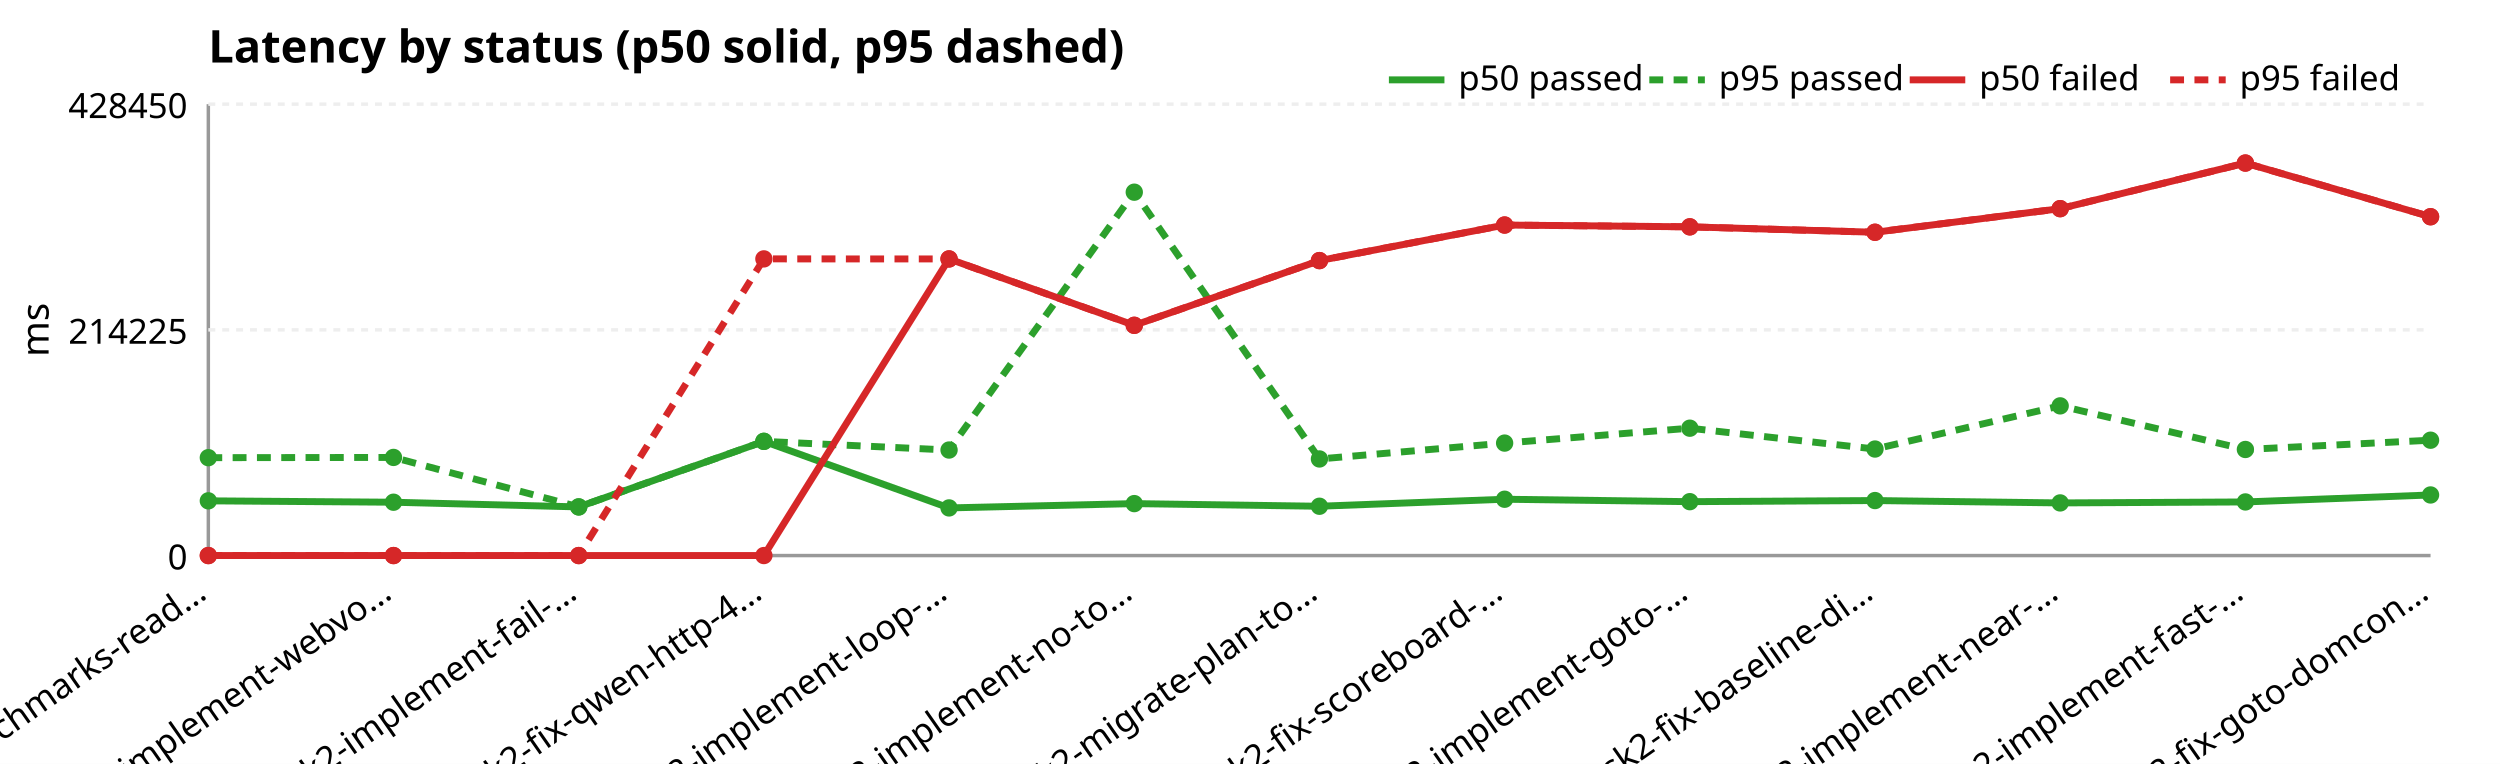
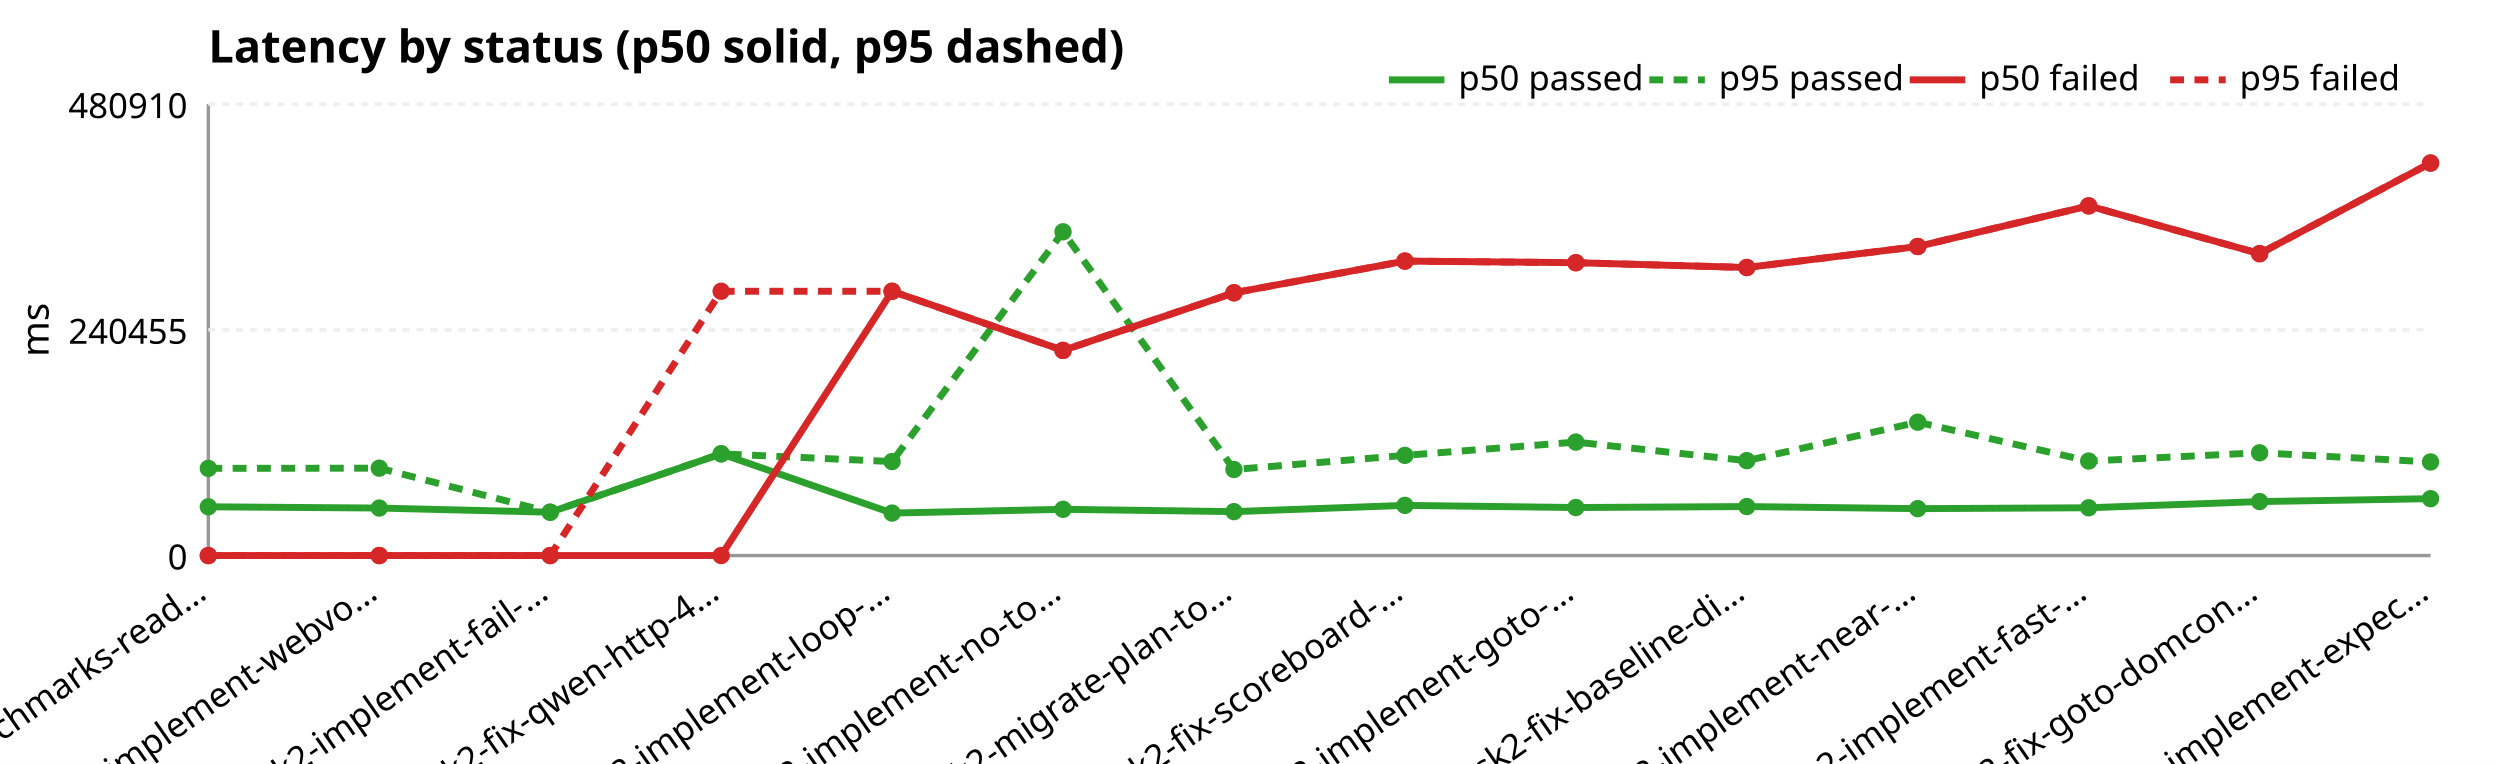
<svg xmlns="http://www.w3.org/2000/svg" viewBox="0 0 720 220" width="720" height="220" font-family="sans-serif">
  <rect width="100%" height="100%" fill="#fff" />
  <text x="60" y="18" font-size="13" font-weight="600">Latency by status (p50 solid, p95 dashed)</text>
  <line x1="60" y1="30" x2="60" y2="160" stroke="#999" />
  <line x1="60" y1="160" x2="700" y2="160" stroke="#999" />
  <text x="54" y="164.0" font-size="10" text-anchor="end" fill="#000">0</text>
-   <text x="54" y="99.0" font-size="10" text-anchor="end" fill="#000">214225</text>
+   <text x="54" y="99.0" font-size="10" text-anchor="end" fill="#000">240455</text>
  <line x1="60" y1="95.0" x2="700" y2="95.0" stroke="#eee" stroke-dasharray="2,2" />
-   <text x="54" y="34.0" font-size="10" text-anchor="end" fill="#000">428450</text>
+   <text x="54" y="34.0" font-size="10" text-anchor="end" fill="#000">480910</text>
  <line x1="60" y1="30.0" x2="700" y2="30.0" stroke="#eee" stroke-dasharray="2,2" />
  <text x="14" y="95.0" font-size="11" fill="#000" transform="rotate(-90 14 95.0)" text-anchor="middle">ms</text>
-   <polyline points="60.00,144.24 113.33,144.64 166.67,145.99 220.00,127.11 273.33,146.28 326.67,145.04 380.00,145.80 433.33,143.78 486.67,144.48 540.00,144.16 593.33,144.84 646.67,144.56 700.00,142.55" fill="none" stroke="#2ca02c" stroke-width="2" />
-   <circle cx="60.00" cy="144.24" r="2.5" fill="#2ca02c" />
-   <circle cx="113.33" cy="144.64" r="2.5" fill="#2ca02c" />
-   <circle cx="166.67" cy="145.99" r="2.5" fill="#2ca02c" />
-   <circle cx="220.00" cy="127.11" r="2.5" fill="#2ca02c" />
-   <circle cx="273.33" cy="146.28" r="2.5" fill="#2ca02c" />
-   <circle cx="326.67" cy="145.04" r="2.5" fill="#2ca02c" />
-   <circle cx="380.00" cy="145.80" r="2.5" fill="#2ca02c" />
-   <circle cx="433.33" cy="143.78" r="2.5" fill="#2ca02c" />
-   <circle cx="486.67" cy="144.48" r="2.5" fill="#2ca02c" />
-   <circle cx="540.00" cy="144.16" r="2.5" fill="#2ca02c" />
-   <circle cx="593.33" cy="144.84" r="2.5" fill="#2ca02c" />
-   <circle cx="646.67" cy="144.56" r="2.5" fill="#2ca02c" />
-   <circle cx="700.00" cy="142.55" r="2.5" fill="#2ca02c" />
-   <polyline points="60.00,131.81 113.33,131.74 166.67,145.99 220.00,127.11 273.33,129.61 326.67,55.35 380.00,132.18 433.33,127.61 486.67,123.32 540.00,129.32 593.33,116.89 646.67,129.45 700.00,126.78" fill="none" stroke="#2ca02c" stroke-width="2" stroke-dasharray="4,3" />
-   <circle cx="60.00" cy="131.81" r="2.5" fill="#2ca02c" />
-   <circle cx="113.33" cy="131.74" r="2.5" fill="#2ca02c" />
-   <circle cx="166.67" cy="145.99" r="2.5" fill="#2ca02c" />
-   <circle cx="220.00" cy="127.11" r="2.5" fill="#2ca02c" />
-   <circle cx="273.33" cy="129.61" r="2.5" fill="#2ca02c" />
-   <circle cx="326.67" cy="55.35" r="2.5" fill="#2ca02c" />
-   <circle cx="380.00" cy="132.18" r="2.5" fill="#2ca02c" />
-   <circle cx="433.33" cy="127.61" r="2.5" fill="#2ca02c" />
-   <circle cx="486.67" cy="123.32" r="2.5" fill="#2ca02c" />
-   <circle cx="540.00" cy="129.32" r="2.5" fill="#2ca02c" />
-   <circle cx="593.33" cy="116.89" r="2.5" fill="#2ca02c" />
-   <circle cx="646.67" cy="129.45" r="2.5" fill="#2ca02c" />
-   <circle cx="700.00" cy="126.78" r="2.5" fill="#2ca02c" />
-   <polyline points="60.00,160.00 113.33,160.00 166.67,160.00 220.00,160.00 273.33,74.57 326.67,93.69 380.00,75.05 433.33,64.81 486.67,65.33 540.00,66.89 593.33,60.09 646.67,46.96 700.00,62.42" fill="none" stroke="#d62728" stroke-width="2" />
+   <polyline points="60.00,145.96 109.23,146.32 158.46,147.52 207.69,130.70 256.92,147.77 306.15,146.68 355.38,147.35 404.62,145.55 453.85,146.17 503.08,145.89 552.31,146.49 601.54,146.24 650.77,144.45 700.00,143.62" fill="none" stroke="#2ca02c" stroke-width="2" />
+   <circle cx="60.00" cy="145.96" r="2.5" fill="#2ca02c" />
+   <circle cx="109.23" cy="146.32" r="2.5" fill="#2ca02c" />
+   <circle cx="158.46" cy="147.52" r="2.5" fill="#2ca02c" />
+   <circle cx="207.69" cy="130.70" r="2.5" fill="#2ca02c" />
+   <circle cx="256.92" cy="147.77" r="2.5" fill="#2ca02c" />
+   <circle cx="306.15" cy="146.68" r="2.5" fill="#2ca02c" />
+   <circle cx="355.38" cy="147.35" r="2.5" fill="#2ca02c" />
+   <circle cx="404.62" cy="145.55" r="2.5" fill="#2ca02c" />
+   <circle cx="453.85" cy="146.17" r="2.5" fill="#2ca02c" />
+   <circle cx="503.08" cy="145.89" r="2.5" fill="#2ca02c" />
+   <circle cx="552.31" cy="146.49" r="2.5" fill="#2ca02c" />
+   <circle cx="601.54" cy="146.24" r="2.5" fill="#2ca02c" />
+   <circle cx="650.77" cy="144.45" r="2.5" fill="#2ca02c" />
+   <circle cx="700.00" cy="143.62" r="2.5" fill="#2ca02c" />
+   <polyline points="60.00,134.89 109.23,134.83 158.46,147.52 207.69,130.70 256.92,132.93 306.15,66.76 355.38,135.22 404.62,131.15 453.85,127.32 503.08,132.67 552.31,121.59 601.54,132.78 650.77,130.40 700.00,133.04" fill="none" stroke="#2ca02c" stroke-width="2" stroke-dasharray="4,3" />
+   <circle cx="60.00" cy="134.89" r="2.5" fill="#2ca02c" />
+   <circle cx="109.23" cy="134.83" r="2.5" fill="#2ca02c" />
+   <circle cx="158.46" cy="147.52" r="2.5" fill="#2ca02c" />
+   <circle cx="207.69" cy="130.70" r="2.5" fill="#2ca02c" />
+   <circle cx="256.92" cy="132.93" r="2.5" fill="#2ca02c" />
+   <circle cx="306.15" cy="66.76" r="2.5" fill="#2ca02c" />
+   <circle cx="355.38" cy="135.22" r="2.5" fill="#2ca02c" />
+   <circle cx="404.62" cy="131.15" r="2.5" fill="#2ca02c" />
+   <circle cx="453.85" cy="127.32" r="2.5" fill="#2ca02c" />
+   <circle cx="503.08" cy="132.67" r="2.5" fill="#2ca02c" />
+   <circle cx="552.31" cy="121.59" r="2.5" fill="#2ca02c" />
+   <circle cx="601.54" cy="132.78" r="2.5" fill="#2ca02c" />
+   <circle cx="650.77" cy="130.40" r="2.5" fill="#2ca02c" />
+   <circle cx="700.00" cy="133.04" r="2.5" fill="#2ca02c" />
+   <polyline points="60.00,160.00 109.23,160.00 158.46,160.00 207.69,160.00 256.92,83.89 306.15,100.92 355.38,84.32 404.62,75.19 453.85,75.66 503.08,77.04 552.31,70.99 601.54,59.29 650.77,73.06 700.00,46.96" fill="none" stroke="#d62728" stroke-width="2" />
  <circle cx="60.00" cy="160.00" r="2.5" fill="#d62728" />
-   <circle cx="113.33" cy="160.00" r="2.5" fill="#d62728" />
-   <circle cx="166.67" cy="160.00" r="2.5" fill="#d62728" />
-   <circle cx="220.00" cy="160.00" r="2.5" fill="#d62728" />
-   <circle cx="273.33" cy="74.57" r="2.5" fill="#d62728" />
-   <circle cx="326.67" cy="93.69" r="2.5" fill="#d62728" />
-   <circle cx="380.00" cy="75.05" r="2.5" fill="#d62728" />
-   <circle cx="433.33" cy="64.81" r="2.5" fill="#d62728" />
-   <circle cx="486.67" cy="65.33" r="2.5" fill="#d62728" />
-   <circle cx="540.00" cy="66.89" r="2.5" fill="#d62728" />
-   <circle cx="593.33" cy="60.09" r="2.5" fill="#d62728" />
-   <circle cx="646.67" cy="46.96" r="2.5" fill="#d62728" />
-   <circle cx="700.00" cy="62.42" r="2.5" fill="#d62728" />
-   <polyline points="60.00,160.00 113.33,160.00 166.67,160.00 220.00,74.56 273.33,74.57 326.67,93.69 380.00,75.05 433.33,64.81 486.67,65.33 540.00,66.89 593.33,60.09 646.67,46.96 700.00,62.42" fill="none" stroke="#d62728" stroke-width="2" stroke-dasharray="4,3" />
+   <circle cx="109.23" cy="160.00" r="2.5" fill="#d62728" />
+   <circle cx="158.46" cy="160.00" r="2.5" fill="#d62728" />
+   <circle cx="207.69" cy="160.00" r="2.5" fill="#d62728" />
+   <circle cx="256.92" cy="83.89" r="2.5" fill="#d62728" />
+   <circle cx="306.15" cy="100.92" r="2.5" fill="#d62728" />
+   <circle cx="355.38" cy="84.32" r="2.5" fill="#d62728" />
+   <circle cx="404.62" cy="75.19" r="2.5" fill="#d62728" />
+   <circle cx="453.85" cy="75.66" r="2.5" fill="#d62728" />
+   <circle cx="503.08" cy="77.04" r="2.5" fill="#d62728" />
+   <circle cx="552.31" cy="70.99" r="2.5" fill="#d62728" />
+   <circle cx="601.54" cy="59.29" r="2.5" fill="#d62728" />
+   <circle cx="650.77" cy="73.06" r="2.5" fill="#d62728" />
+   <circle cx="700.00" cy="46.96" r="2.5" fill="#d62728" />
+   <polyline points="60.00,160.00 109.23,160.00 158.46,160.00 207.69,83.88 256.92,83.89 306.15,100.92 355.38,84.32 404.62,75.19 453.85,75.66 503.08,77.04 552.31,70.99 601.54,59.29 650.77,73.06 700.00,46.96" fill="none" stroke="#d62728" stroke-width="2" stroke-dasharray="4,3" />
  <circle cx="60.00" cy="160.00" r="2.5" fill="#d62728" />
-   <circle cx="113.33" cy="160.00" r="2.5" fill="#d62728" />
-   <circle cx="166.67" cy="160.00" r="2.5" fill="#d62728" />
-   <circle cx="220.00" cy="74.56" r="2.5" fill="#d62728" />
-   <circle cx="273.33" cy="74.57" r="2.5" fill="#d62728" />
-   <circle cx="326.67" cy="93.69" r="2.5" fill="#d62728" />
-   <circle cx="380.00" cy="75.05" r="2.5" fill="#d62728" />
-   <circle cx="433.33" cy="64.81" r="2.5" fill="#d62728" />
-   <circle cx="486.67" cy="65.33" r="2.5" fill="#d62728" />
-   <circle cx="540.00" cy="66.89" r="2.5" fill="#d62728" />
-   <circle cx="593.33" cy="60.09" r="2.5" fill="#d62728" />
-   <circle cx="646.67" cy="46.96" r="2.5" fill="#d62728" />
-   <circle cx="700.00" cy="62.42" r="2.5" fill="#d62728" />
+   <circle cx="109.23" cy="160.00" r="2.5" fill="#d62728" />
+   <circle cx="158.46" cy="160.00" r="2.5" fill="#d62728" />
+   <circle cx="207.69" cy="83.88" r="2.5" fill="#d62728" />
+   <circle cx="256.92" cy="83.89" r="2.5" fill="#d62728" />
+   <circle cx="306.15" cy="100.92" r="2.5" fill="#d62728" />
+   <circle cx="355.38" cy="84.32" r="2.5" fill="#d62728" />
+   <circle cx="404.62" cy="75.19" r="2.5" fill="#d62728" />
+   <circle cx="453.85" cy="75.66" r="2.5" fill="#d62728" />
+   <circle cx="503.08" cy="77.04" r="2.5" fill="#d62728" />
+   <circle cx="552.31" cy="70.99" r="2.5" fill="#d62728" />
+   <circle cx="601.54" cy="59.29" r="2.5" fill="#d62728" />
+   <circle cx="650.77" cy="73.06" r="2.5" fill="#d62728" />
+   <circle cx="700.00" cy="46.96" r="2.5" fill="#d62728" />
  <line x1="400" y1="23" x2="416" y2="23" stroke="#2ca02c" stroke-width="2" />
  <text x="420" y="26" font-size="10" fill="#000">p50 passed</text>
  <line x1="475" y1="23" x2="491" y2="23" stroke="#2ca02c" stroke-width="2" stroke-dasharray="4,3" />
  <text x="495" y="26" font-size="10" fill="#000">p95 passed</text>
  <line x1="550" y1="23" x2="566" y2="23" stroke="#d62728" stroke-width="2" />
  <text x="570" y="26" font-size="10" fill="#000">p50 failed</text>
  <line x1="625" y1="23" x2="641" y2="23" stroke="#d62728" stroke-width="2" stroke-dasharray="4,3" />
  <text x="645" y="26" font-size="10" fill="#000">p95 failed</text>
  <text x="60.00" y="172" font-size="10" fill="#000" text-anchor="end" transform="rotate(-35 60.00 172)">task2-benchmarks-read…</text>
-   <text x="113.33" y="172" font-size="10" fill="#000" text-anchor="end" transform="rotate(-35 113.33 172)">task2-implement-webvo…</text>
-   <text x="166.67" y="172" font-size="10" fill="#000" text-anchor="end" transform="rotate(-35 166.67 172)">task2-implement-fail-…</text>
-   <text x="220.00" y="172" font-size="10" fill="#000" text-anchor="end" transform="rotate(-35 220.00 172)">task2-fix-qwen-http-4…</text>
-   <text x="273.33" y="172" font-size="10" fill="#000" text-anchor="end" transform="rotate(-35 273.33 172)">task2-implement-loop-…</text>
-   <text x="326.67" y="172" font-size="10" fill="#000" text-anchor="end" transform="rotate(-35 326.67 172)">task2-implement-no-to…</text>
-   <text x="380.00" y="172" font-size="10" fill="#000" text-anchor="end" transform="rotate(-35 380.00 172)">task2-migrate-plan-to…</text>
-   <text x="433.33" y="172" font-size="10" fill="#000" text-anchor="end" transform="rotate(-35 433.33 172)">task2-fix-scoreboard-…</text>
-   <text x="486.67" y="172" font-size="10" fill="#000" text-anchor="end" transform="rotate(-35 486.67 172)">task2-implement-goto-…</text>
-   <text x="540.00" y="172" font-size="10" fill="#000" text-anchor="end" transform="rotate(-35 540.00 172)">task2-fix-baseline-di…</text>
-   <text x="593.33" y="172" font-size="10" fill="#000" text-anchor="end" transform="rotate(-35 593.33 172)">task2-implement-near-…</text>
-   <text x="646.67" y="172" font-size="10" fill="#000" text-anchor="end" transform="rotate(-35 646.67 172)">task2-implement-fast-…</text>
-   <text x="700.00" y="172" font-size="10" fill="#000" text-anchor="end" transform="rotate(-35 700.00 172)">task2-fix-goto-domcon…</text>
+   <text x="109.23" y="172" font-size="10" fill="#000" text-anchor="end" transform="rotate(-35 109.23 172)">task2-implement-webvo…</text>
+   <text x="158.46" y="172" font-size="10" fill="#000" text-anchor="end" transform="rotate(-35 158.46 172)">task2-implement-fail-…</text>
+   <text x="207.69" y="172" font-size="10" fill="#000" text-anchor="end" transform="rotate(-35 207.69 172)">task2-fix-qwen-http-4…</text>
+   <text x="256.92" y="172" font-size="10" fill="#000" text-anchor="end" transform="rotate(-35 256.92 172)">task2-implement-loop-…</text>
+   <text x="306.15" y="172" font-size="10" fill="#000" text-anchor="end" transform="rotate(-35 306.15 172)">task2-implement-no-to…</text>
+   <text x="355.38" y="172" font-size="10" fill="#000" text-anchor="end" transform="rotate(-35 355.38 172)">task2-migrate-plan-to…</text>
+   <text x="404.62" y="172" font-size="10" fill="#000" text-anchor="end" transform="rotate(-35 404.62 172)">task2-fix-scoreboard-…</text>
+   <text x="453.85" y="172" font-size="10" fill="#000" text-anchor="end" transform="rotate(-35 453.85 172)">task2-implement-goto-…</text>
+   <text x="503.08" y="172" font-size="10" fill="#000" text-anchor="end" transform="rotate(-35 503.08 172)">task2-fix-baseline-di…</text>
+   <text x="552.31" y="172" font-size="10" fill="#000" text-anchor="end" transform="rotate(-35 552.31 172)">task2-implement-near-…</text>
+   <text x="601.54" y="172" font-size="10" fill="#000" text-anchor="end" transform="rotate(-35 601.54 172)">task2-implement-fast-…</text>
+   <text x="650.77" y="172" font-size="10" fill="#000" text-anchor="end" transform="rotate(-35 650.77 172)">task2-fix-goto-domcon…</text>
+   <text x="700.00" y="172" font-size="10" fill="#000" text-anchor="end" transform="rotate(-35 700.00 172)">task2-implement-expec…</text>
</svg>
